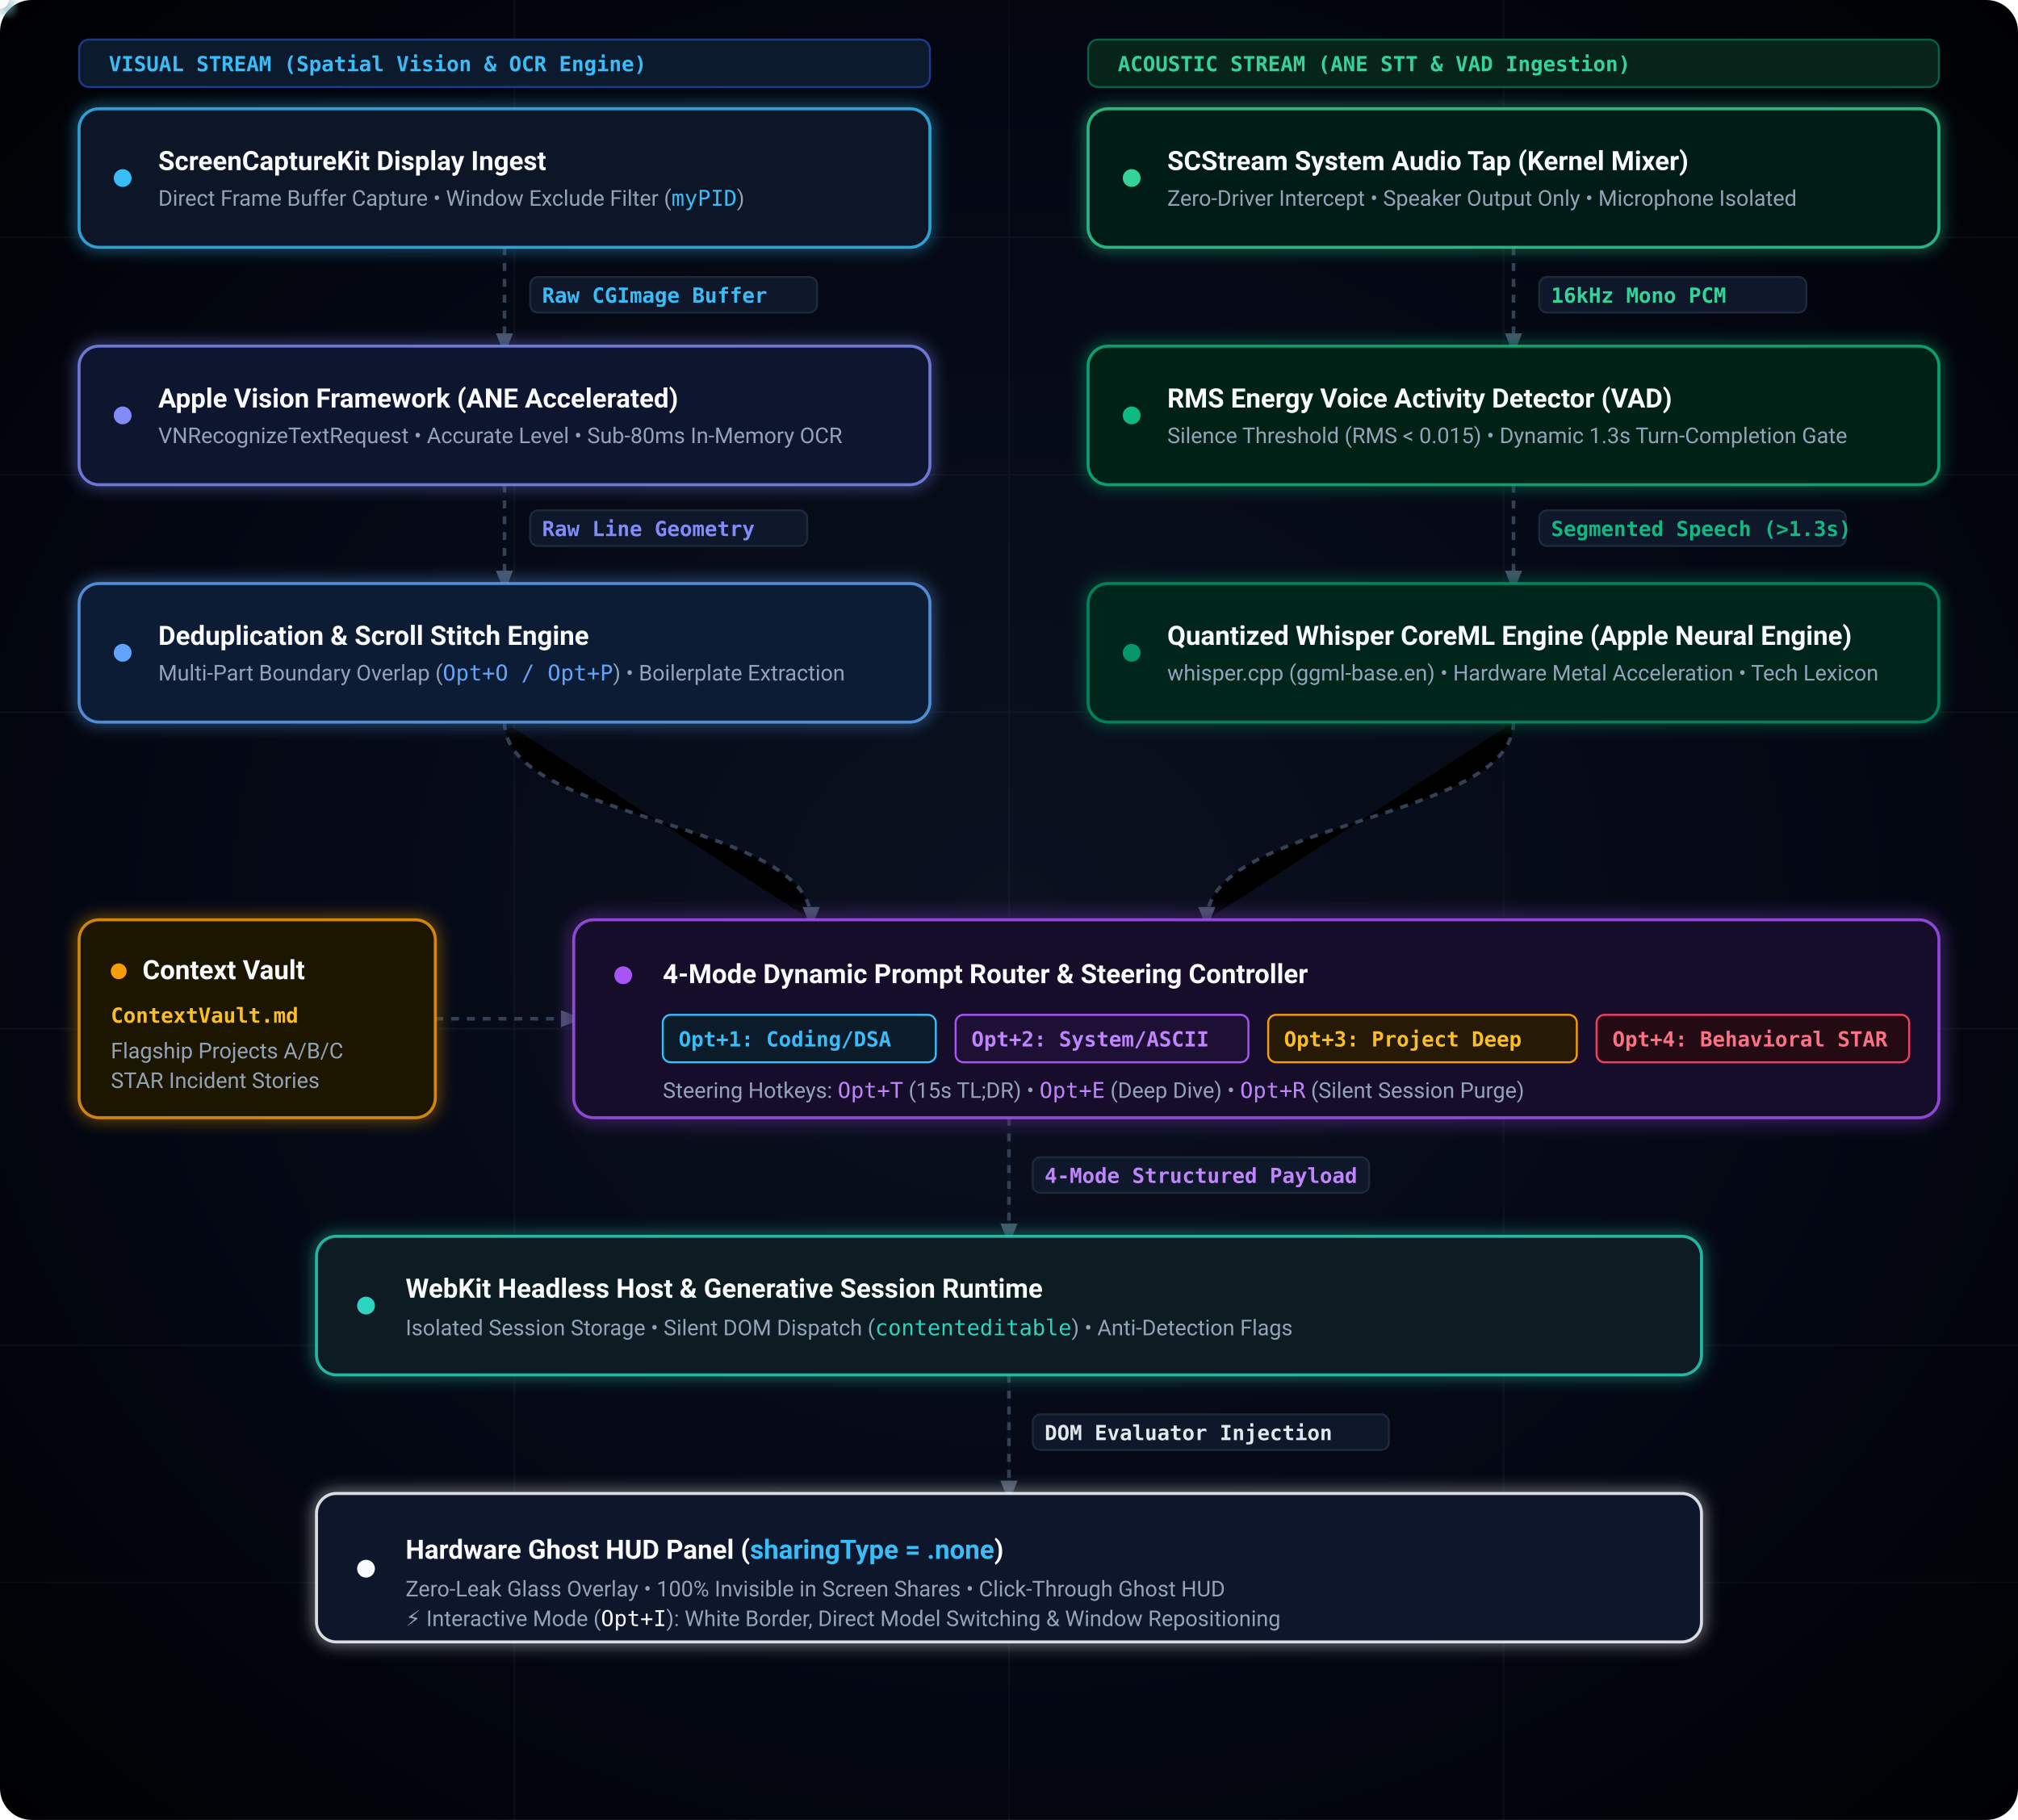
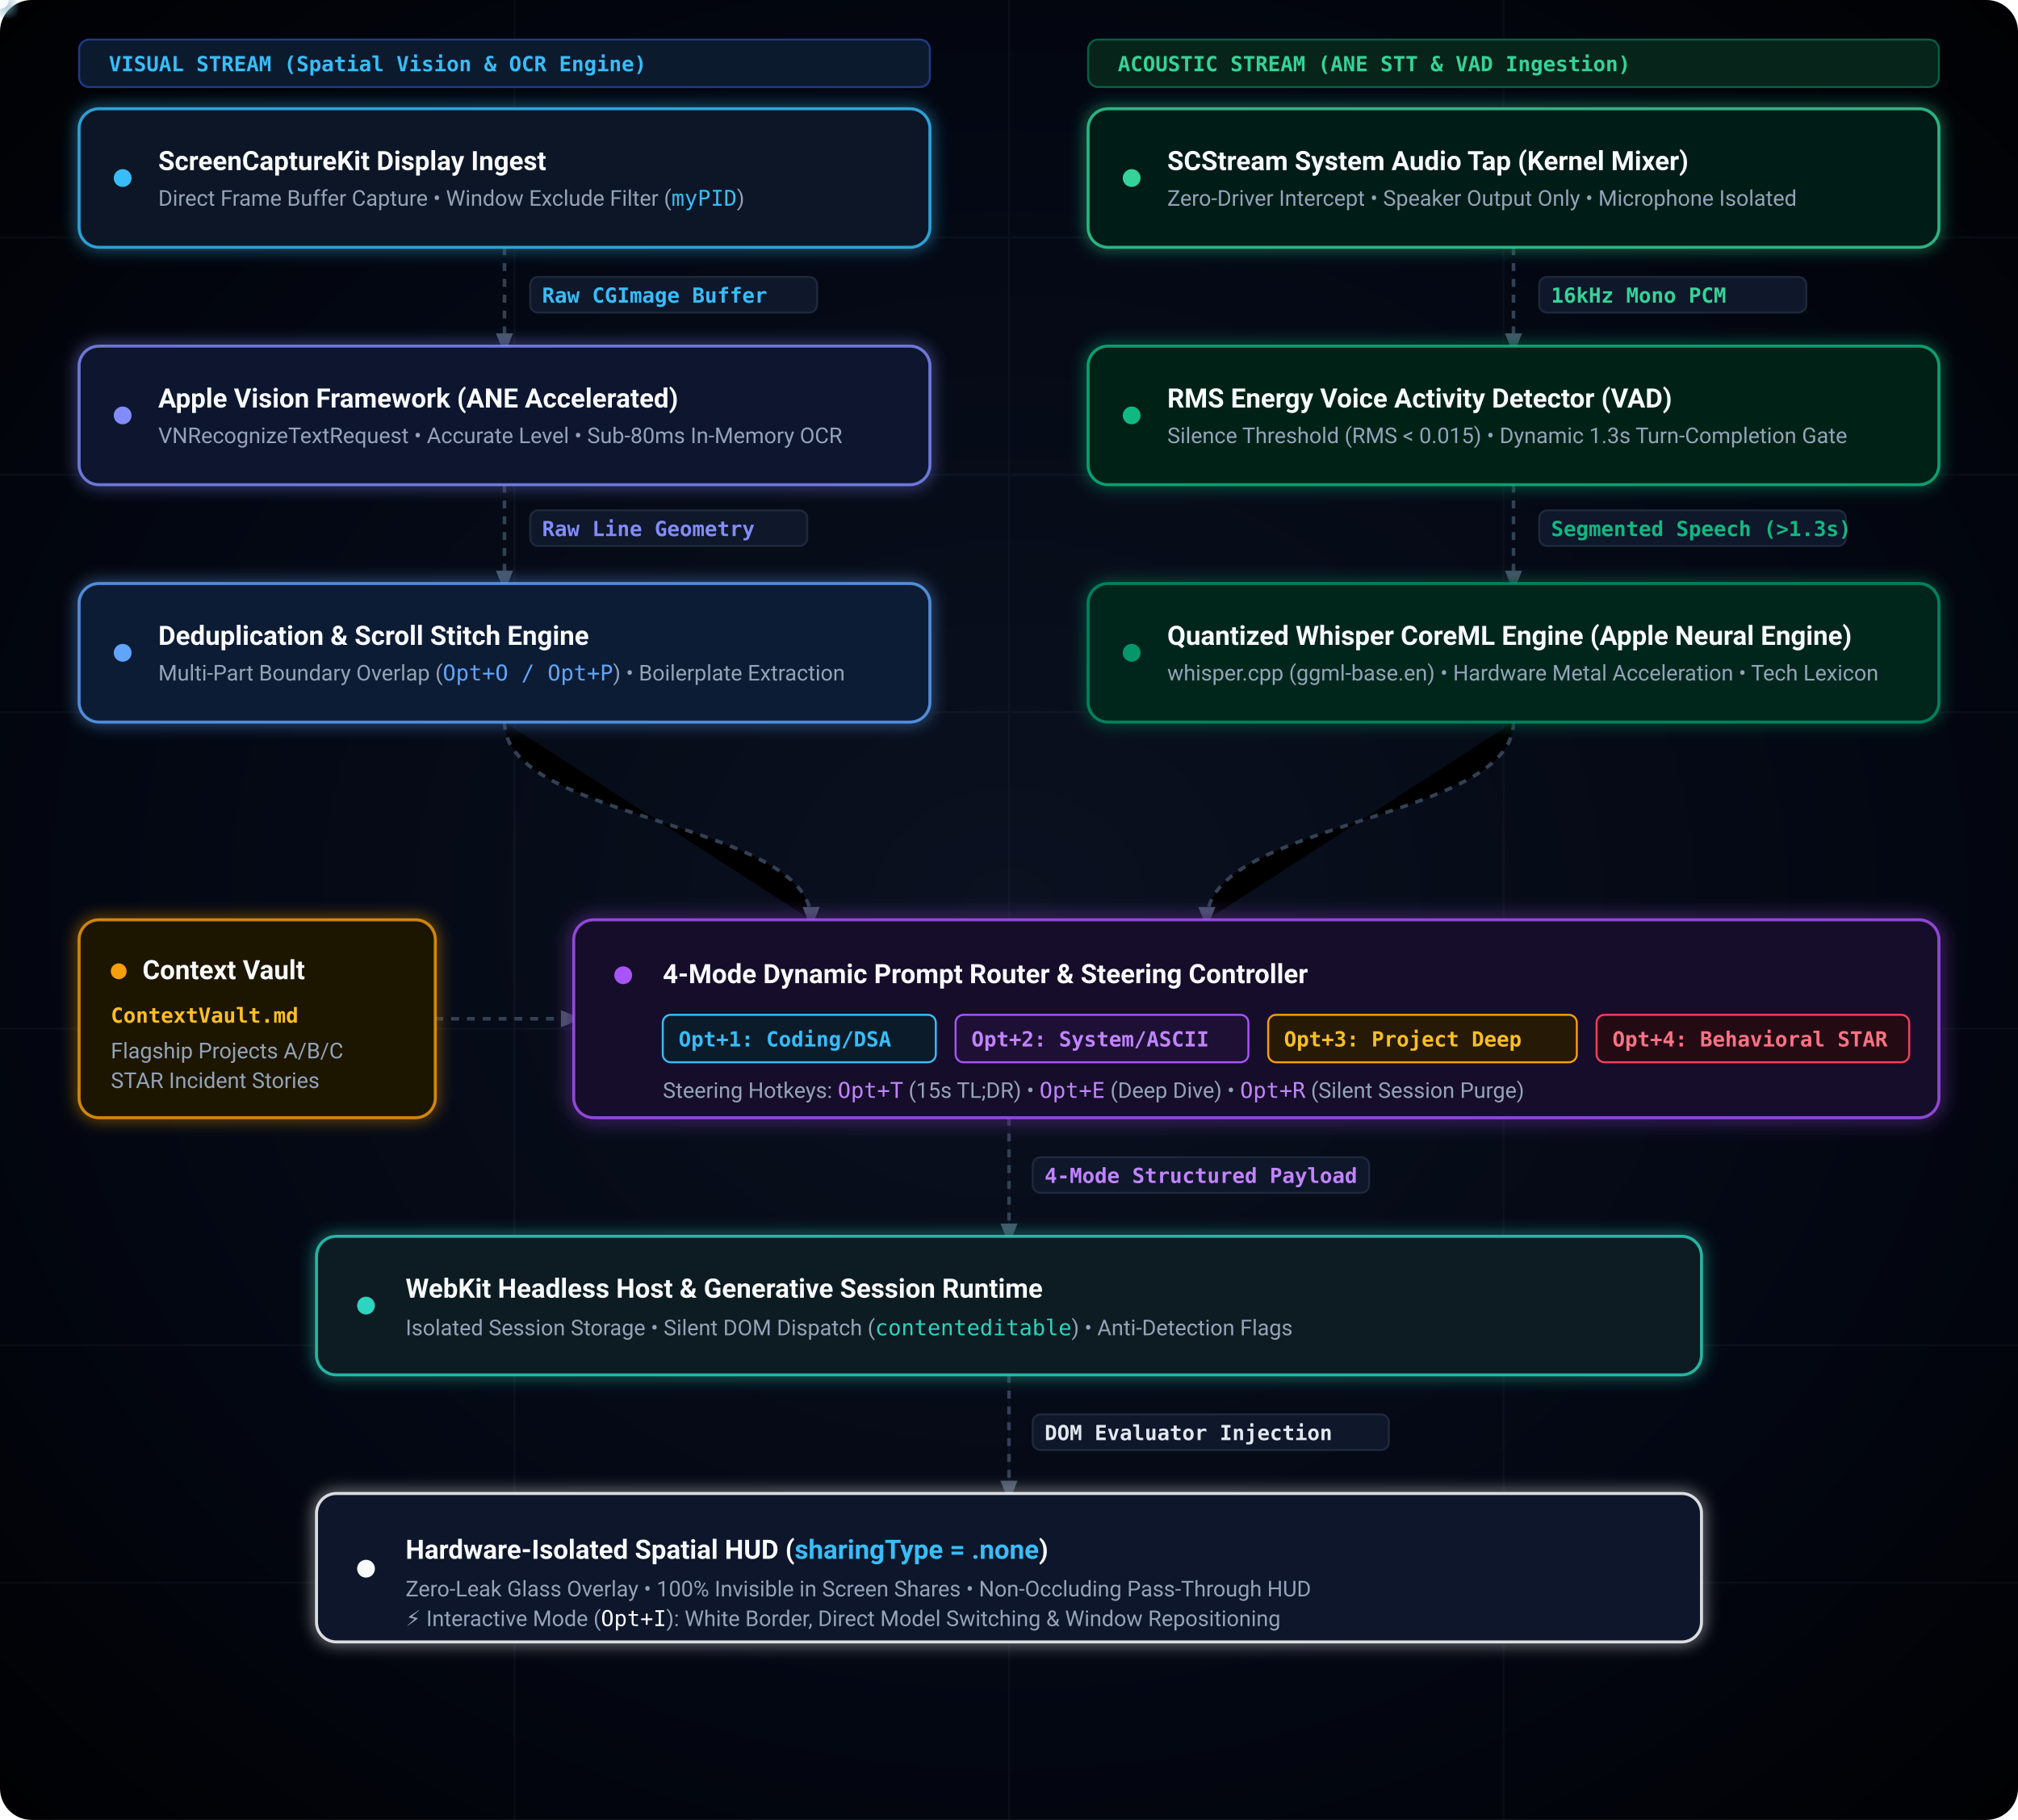
<svg xmlns="http://www.w3.org/2000/svg" viewBox="0 0 1020 920" width="100%" height="100%">
  <defs>
    <radialGradient id="bg-canvas" cx="50%" cy="50%" r="75%">
      <stop offset="0%" stop-color="#0B1120" />
      <stop offset="60%" stop-color="#030712" />
      <stop offset="100%" stop-color="#000000" />
    </radialGradient>
    <filter id="glow-cyan" x="-30%" y="-30%" width="160%" height="160%">
      <feGaussianBlur stdDeviation="4" result="blur" />
      <feMerge>
        <feMergeNode in="blur" />
        <feMergeNode in="SourceGraphic" />
      </feMerge>
    </filter>
    <filter id="glow-emerald" x="-30%" y="-30%" width="160%" height="160%">
      <feGaussianBlur stdDeviation="4" result="blur" />
      <feMerge>
        <feMergeNode in="blur" />
        <feMergeNode in="SourceGraphic" />
      </feMerge>
    </filter>
    <filter id="glow-violet" x="-30%" y="-30%" width="160%" height="160%">
      <feGaussianBlur stdDeviation="5" result="blur" />
      <feMerge>
        <feMergeNode in="blur" />
        <feMergeNode in="SourceGraphic" />
      </feMerge>
    </filter>
    <filter id="glow-amber" x="-30%" y="-30%" width="160%" height="160%">
      <feGaussianBlur stdDeviation="4" result="blur" />
      <feMerge>
        <feMergeNode in="blur" />
        <feMergeNode in="SourceGraphic" />
      </feMerge>
    </filter>
    <filter id="glow-white" x="-30%" y="-30%" width="160%" height="160%">
      <feGaussianBlur stdDeviation="4" result="blur" />
      <feMerge>
        <feMergeNode in="blur" />
        <feMergeNode in="SourceGraphic" />
      </feMerge>
    </filter>
    <filter id="photon-glow" x="-60%" y="-60%" width="220%" height="220%">
      <feGaussianBlur stdDeviation="3.5" result="blur" />
      <feMerge>
        <feMergeNode in="blur" />
        <feMergeNode in="SourceGraphic" />
      </feMerge>
    </filter>
    <marker id="arrow" viewBox="0 0 10 10" refX="6" refY="5" markerWidth="6" markerHeight="6" orient="auto-start-reverse">
      <path d="M 0 1 L 10 5 L 0 9 z" fill="#475569" />
    </marker>
  </defs>
  <style>
    .node-box { rx: 10px; stroke-width: 1.5px; }
    .label-title { font-family: -apple-system, BlinkMacSystemFont, "Segoe UI", Roboto, sans-serif; font-size: 13.5px; font-weight: 700; }
    .label-sub { font-family: -apple-system, BlinkMacSystemFont, "Segoe UI", Roboto, sans-serif; font-size: 11px; fill: #94A3B8; }
    .code-tag { font-family: "SF Mono", Menlo, Monaco, monospace; font-size: 10.5px; font-weight: 600; }
    .wire { stroke: #334155; stroke-width: 1.8px; stroke-dasharray: 4, 4; animation: dash 1.2s linear infinite; }
    @keyframes dash { to { stroke-dashoffset: -8; } }
  </style>
  <rect width="1020" height="920" fill="url(#bg-canvas)" rx="16" />
  <g opacity="0.05" stroke="#94A3B8" stroke-width="1">
    <line x1="0" y1="120" x2="1020" y2="120" />
    <line x1="0" y1="240" x2="1020" y2="240" />
    <line x1="0" y1="360" x2="1020" y2="360" />
    <line x1="0" y1="520" x2="1020" y2="520" />
    <line x1="0" y1="680" x2="1020" y2="680" />
    <line x1="0" y1="800" x2="1020" y2="800" />
    <line x1="260" y1="0" x2="260" y2="920" />
    <line x1="510" y1="0" x2="510" y2="920" />
    <line x1="760" y1="0" x2="760" y2="920" />
  </g>
  <g>
    <rect x="40" y="20" width="430" height="24" rx="5" fill="#0C1A2E" stroke="#1E3A8A" stroke-width="1" />
    <text x="55" y="36" class="code-tag" fill="#38BDF8">VISUAL STREAM (Spatial Vision &amp; OCR Engine)</text>
    <rect x="550" y="20" width="430" height="24" rx="5" fill="#062419" stroke="#065F46" stroke-width="1" />
    <text x="565" y="36" class="code-tag" fill="#34D399">ACOUSTIC STREAM (ANE STT &amp; VAD Ingestion)</text>
  </g>
  <path id="pv1" d="M 255 125 L 255 175" class="wire" marker-end="url(#arrow)" />
  <path id="pv2" d="M 255 245 L 255 295" class="wire" marker-end="url(#arrow)" />
  <path id="pv3" d="M 255 365 C 255 415, 410 415, 410 465" class="wire" marker-end="url(#arrow)" />
  <path id="pa1" d="M 765 125 L 765 175" class="wire" marker-end="url(#arrow)" />
  <path id="pa2" d="M 765 245 L 765 295" class="wire" marker-end="url(#arrow)" />
  <path id="pa3" d="M 765 365 C 765 415, 610 415, 610 465" class="wire" marker-end="url(#arrow)" />
  <path id="pvault" d="M 220 515 L 290 515" class="wire" marker-end="url(#arrow)" />
  <path id="pe1" d="M 510 565 L 510 625" class="wire" marker-end="url(#arrow)" />
  <path id="pe2" d="M 510 695 L 510 755" class="wire" marker-end="url(#arrow)" />
  <g>
    <rect x="268" y="140" width="145" height="18" rx="4" fill="#0F172A" stroke="#1E293B" />
    <text x="274" y="153" class="code-tag" fill="#38BDF8">Raw CGImage Buffer</text>
    <rect x="778" y="140" width="135" height="18" rx="4" fill="#0F172A" stroke="#1E293B" />
    <text x="784" y="153" class="code-tag" fill="#34D399">16kHz Mono PCM</text>
    <rect x="268" y="258" width="140" height="18" rx="4" fill="#0F172A" stroke="#1E293B" />
    <text x="274" y="271" class="code-tag" fill="#818CF8">Raw Line Geometry</text>
    <rect x="778" y="258" width="155" height="18" rx="4" fill="#0F172A" stroke="#1E293B" />
    <text x="784" y="271" class="code-tag" fill="#10B981">Segmented Speech (&gt;1.3s)</text>
    <rect x="522" y="585" width="170" height="18" rx="4" fill="#0F172A" stroke="#1E293B" />
    <text x="528" y="598" class="code-tag" fill="#C084FC">4-Mode Structured Payload</text>
    <rect x="522" y="715" width="180" height="18" rx="4" fill="#0F172A" stroke="#1E293B" />
    <text x="528" y="728" class="code-tag" fill="#E2E8F0">DOM Evaluator Injection</text>
  </g>
  <circle r="4" fill="#38BDF8" filter="url(#photon-glow)">
    <animateMotion path="M 255 125 L 255 175" dur="1s" repeatCount="indefinite" />
  </circle>
  <circle r="4" fill="#818CF8" filter="url(#photon-glow)">
    <animateMotion path="M 255 245 L 255 295" dur="1s" begin="0.3s" repeatCount="indefinite" />
  </circle>
  <circle r="4" fill="#60A5FA" filter="url(#photon-glow)">
    <animateMotion path="M 255 365 C 255 415, 410 415, 410 465" dur="1.2s" begin="0.6s" repeatCount="indefinite" />
  </circle>
  <circle r="4" fill="#34D399" filter="url(#photon-glow)">
    <animateMotion path="M 765 125 L 765 175" dur="1s" repeatCount="indefinite" />
  </circle>
  <circle r="4" fill="#10B981" filter="url(#photon-glow)">
    <animateMotion path="M 765 245 L 765 295" dur="1s" begin="0.3s" repeatCount="indefinite" />
  </circle>
  <circle r="4" fill="#059669" filter="url(#photon-glow)">
    <animateMotion path="M 765 365 C 765 415, 610 415, 610 465" dur="1.2s" begin="0.6s" repeatCount="indefinite" />
  </circle>
  <circle r="3.5" fill="#F59E0B" filter="url(#photon-glow)">
    <animateMotion path="M 220 515 L 290 515" dur="1.4s" repeatCount="indefinite" />
  </circle>
  <circle r="4.5" fill="#C084FC" filter="url(#photon-glow)">
    <animateMotion path="M 510 565 L 510 625" dur="1.1s" begin="0.2s" repeatCount="indefinite" />
  </circle>
  <circle r="4.5" fill="#F8FAFC" filter="url(#photon-glow)">
    <animateMotion path="M 510 695 L 510 755" dur="1.1s" begin="0.7s" repeatCount="indefinite" />
  </circle>
  <g transform="translate(40, 55)">
    <rect width="430" height="70" fill="#091426" stroke="#38BDF8" stroke-opacity="0.8" class="node-box" filter="url(#glow-cyan)">
      <animate attributeName="stroke-opacity" values="0.4;0.95;0.4" dur="2.4s" repeatCount="indefinite" />
      <animate attributeName="stroke-width" values="1.2;2;1.2" dur="2.4s" repeatCount="indefinite" />
    </rect>
    <circle cx="22" cy="35" r="4.5" fill="#38BDF8">
      <animate attributeName="opacity" values="1;0.3;1" dur="1.6s" repeatCount="indefinite" />
    </circle>
    <text x="40" y="31" fill="#F8FAFC" class="label-title">ScreenCaptureKit Display Ingest</text>
    <text x="40" y="49" class="label-sub">Direct Frame Buffer Capture • Window Exclude Filter (<tspan fill="#38BDF8" font-family="monospace">myPID</tspan>)</text>
  </g>
  <g transform="translate(550, 55)">
    <rect width="430" height="70" fill="#061D15" stroke="#34D399" stroke-opacity="0.8" class="node-box" filter="url(#glow-emerald)">
      <animate attributeName="stroke-opacity" values="0.4;0.95;0.4" dur="2.6s" repeatCount="indefinite" />
      <animate attributeName="stroke-width" values="1.2;2;1.2" dur="2.6s" repeatCount="indefinite" />
    </rect>
    <circle cx="22" cy="35" r="4.5" fill="#34D399">
      <animate attributeName="opacity" values="1;0.3;1" dur="1.8s" repeatCount="indefinite" />
    </circle>
    <text x="40" y="31" fill="#F8FAFC" class="label-title">SCStream System Audio Tap (Kernel Mixer)</text>
    <text x="40" y="49" class="label-sub">Zero-Driver Intercept • Speaker Output Only • Microphone Isolated</text>
  </g>
  <g transform="translate(40, 175)">
    <rect width="430" height="70" fill="#0F122E" stroke="#818CF8" stroke-opacity="0.8" class="node-box" filter="url(#glow-cyan)">
      <animate attributeName="stroke-opacity" values="0.4;0.95;0.4" dur="2.2s" begin="0.4s" repeatCount="indefinite" />
    </rect>
    <circle cx="22" cy="35" r="4.5" fill="#818CF8">
      <animate attributeName="opacity" values="1;0.2;1" dur="1.3s" repeatCount="indefinite" />
    </circle>
    <text x="40" y="31" fill="#F8FAFC" class="label-title">Apple Vision Framework (ANE Accelerated)</text>
    <text x="40" y="49" class="label-sub">VNRecognizeTextRequest • Accurate Level • Sub-80ms In-Memory OCR</text>
  </g>
  <g transform="translate(550, 175)">
    <rect width="430" height="70" fill="#062118" stroke="#10B981" stroke-opacity="0.8" class="node-box" filter="url(#glow-emerald)">
      <animate attributeName="stroke-opacity" values="0.4;0.95;0.4" dur="2.3s" begin="0.5s" repeatCount="indefinite" />
    </rect>
    <circle cx="22" cy="35" r="4.5" fill="#10B981">
      <animate attributeName="opacity" values="1;0.2;1" dur="1.5s" repeatCount="indefinite" />
    </circle>
    <text x="40" y="31" fill="#F8FAFC" class="label-title">RMS Energy Voice Activity Detector (VAD)</text>
    <text x="40" y="49" class="label-sub">Silence Threshold (RMS &lt; 0.015) • Dynamic 1.3s Turn-Completion Gate</text>
  </g>
  <g transform="translate(40, 295)">
    <rect width="430" height="70" fill="#0B1B36" stroke="#60A5FA" stroke-opacity="0.8" class="node-box" filter="url(#glow-cyan)">
      <animate attributeName="stroke-opacity" values="0.4;0.95;0.4" dur="2.7s" begin="0.7s" repeatCount="indefinite" />
    </rect>
    <circle cx="22" cy="35" r="4.5" fill="#60A5FA">
      <animate attributeName="opacity" values="1;0.3;1" dur="1.7s" repeatCount="indefinite" />
    </circle>
    <text x="40" y="31" fill="#F8FAFC" class="label-title">Deduplication &amp; Scroll Stitch Engine</text>
    <text x="40" y="49" class="label-sub">Multi-Part Boundary Overlap (<tspan fill="#60A5FA" font-family="monospace">Opt+O / Opt+P</tspan>) • Boilerplate Extraction</text>
  </g>
  <g transform="translate(550, 295)">
    <rect width="430" height="70" fill="#04271E" stroke="#059669" stroke-opacity="0.8" class="node-box" filter="url(#glow-emerald)">
      <animate attributeName="stroke-opacity" values="0.4;0.95;0.4" dur="2.1s" begin="0.6s" repeatCount="indefinite" />
    </rect>
    <circle cx="22" cy="35" r="4.5" fill="#059669">
      <animate attributeName="opacity" values="1;0.3;1" dur="1.4s" repeatCount="indefinite" />
    </circle>
    <text x="40" y="31" fill="#F8FAFC" class="label-title">Quantized Whisper CoreML Engine (Apple Neural Engine)</text>
    <text x="40" y="49" class="label-sub">whisper.cpp (ggml-base.en) • Hardware Metal Acceleration • Tech Lexicon</text>
  </g>
  <g transform="translate(40, 465)">
    <rect width="180" height="100" fill="#1C1305" stroke="#F59E0B" stroke-opacity="0.8" class="node-box" filter="url(#glow-amber)">
      <animate attributeName="stroke-opacity" values="0.4;1;0.4" dur="2.8s" repeatCount="indefinite" />
    </rect>
    <circle cx="20" cy="26" r="4" fill="#F59E0B">
      <animate attributeName="opacity" values="1;0.3;1" dur="1.6s" repeatCount="indefinite" />
    </circle>
    <text x="32" y="30" fill="#F8FAFC" class="label-title" font-size="12px">Context Vault</text>
    <text x="16" y="52" class="code-tag" fill="#FBBF24">ContextVault.md</text>
    <text x="16" y="70" class="label-sub" font-size="10px">Flagship Projects A/B/C</text>
    <text x="16" y="85" class="label-sub" font-size="10px">STAR Incident Stories</text>
  </g>
  <g transform="translate(290, 465)">
    <rect width="690" height="100" fill="#170D2C" stroke="#A855F7" stroke-opacity="0.8" class="node-box" filter="url(#glow-violet)">
      <animate attributeName="stroke-opacity" values="0.5;1;0.5" dur="2.3s" repeatCount="indefinite" />
      <animate attributeName="stroke-width" values="1.2;2.2;1.2" dur="2.3s" repeatCount="indefinite" />
    </rect>
    <circle cx="25" cy="28" r="4.5" fill="#A855F7">
      <animate attributeName="opacity" values="1;0.2;1" dur="1.2s" repeatCount="indefinite" />
    </circle>
    <text x="45" y="32" fill="#F8FAFC" class="label-title">4-Mode Dynamic Prompt Router &amp; Steering Controller</text>
    <g transform="translate(45, 48)">
      <rect x="0" y="0" width="138" height="24" rx="4" fill="#0C1B2A" stroke="#38BDF8" />
      <text x="8" y="16" class="code-tag" fill="#38BDF8">Opt+1: Coding/DSA</text>
      <rect x="148" y="0" width="148" height="24" rx="4" fill="#1E1035" stroke="#A855F7" />
      <text x="156" y="16" class="code-tag" fill="#C084FC">Opt+2: System/ASCII</text>
      <rect x="306" y="0" width="156" height="24" rx="4" fill="#261A07" stroke="#F59E0B" />
      <text x="314" y="16" class="code-tag" fill="#FBBF24">Opt+3: Project Deep</text>
      <rect x="472" y="0" width="158" height="24" rx="4" fill="#240B13" stroke="#F43F5E" />
      <text x="480" y="16" class="code-tag" fill="#FB7185">Opt+4: Behavioral STAR</text>
    </g>
    <text x="45" y="90" class="label-sub">Steering Hotkeys: <tspan fill="#C084FC" font-family="monospace">Opt+T</tspan> (15s TL;DR) • <tspan fill="#C084FC" font-family="monospace">Opt+E</tspan> (Deep Dive) • <tspan fill="#C084FC" font-family="monospace">Opt+R</tspan> (Silent Session Purge)</text>
  </g>
  <g transform="translate(160, 625)">
    <rect width="700" height="70" fill="#081A22" stroke="#2DD4BF" stroke-opacity="0.8" class="node-box" filter="url(#glow-cyan)">
      <animate attributeName="stroke-opacity" values="0.4;0.95;0.4" dur="2.5s" begin="0.3s" repeatCount="indefinite" />
    </rect>
    <circle cx="25" cy="35" r="4.5" fill="#2DD4BF">
      <animate attributeName="opacity" values="1;0.25;1" dur="1.5s" repeatCount="indefinite" />
    </circle>
    <text x="45" y="31" fill="#F8FAFC" class="label-title">WebKit Headless Host &amp; Generative Session Runtime</text>
    <text x="45" y="50" class="label-sub">Isolated Session Storage • Silent DOM Dispatch (<tspan fill="#2DD4BF" font-family="monospace">contenteditable</tspan>) • Anti-Detection Flags</text>
  </g>
  <g transform="translate(160, 755)">
    <rect width="700" height="75" fill="#0F172A" stroke="#F8FAFC" stroke-opacity="0.85" class="node-box" filter="url(#glow-white)">
      <animate attributeName="stroke-opacity" values="0.4;1;0.4" dur="2.9s" begin="0.1s" repeatCount="indefinite" />
      <animate attributeName="stroke-width" values="1.2;2.4;1.2" dur="2.9s" begin="0.1s" repeatCount="indefinite" />
    </rect>
    <circle cx="25" cy="38" r="4.5" fill="#F8FAFC">
      <animate attributeName="opacity" values="1;0.2;1" dur="1.1s" repeatCount="indefinite" />
    </circle>
-     <text x="45" y="33" fill="#F8FAFC" class="label-title">Hardware Ghost HUD Panel (<tspan fill="#38BDF8">sharingType = .none</tspan>)</text>
-     <text x="45" y="52" class="label-sub">Zero-Leak Glass Overlay • 100% Invisible in Screen Shares • Click-Through Ghost HUD</text>
+     <text x="45" y="33" fill="#F8FAFC" class="label-title">Hardware-Isolated Spatial HUD (<tspan fill="#38BDF8">sharingType = .none</tspan>)</text>
+     <text x="45" y="52" class="label-sub">Zero-Leak Glass Overlay • 100% Invisible in Screen Shares • Non-Occluding Pass-Through HUD</text>
    <text x="45" y="67" class="label-sub" fill="#FBBF24">⚡ Interactive Mode (<tspan fill="#F8FAFC" font-family="monospace">Opt+I</tspan>): White Border, Direct Model Switching &amp; Window Repositioning</text>
  </g>
</svg>
